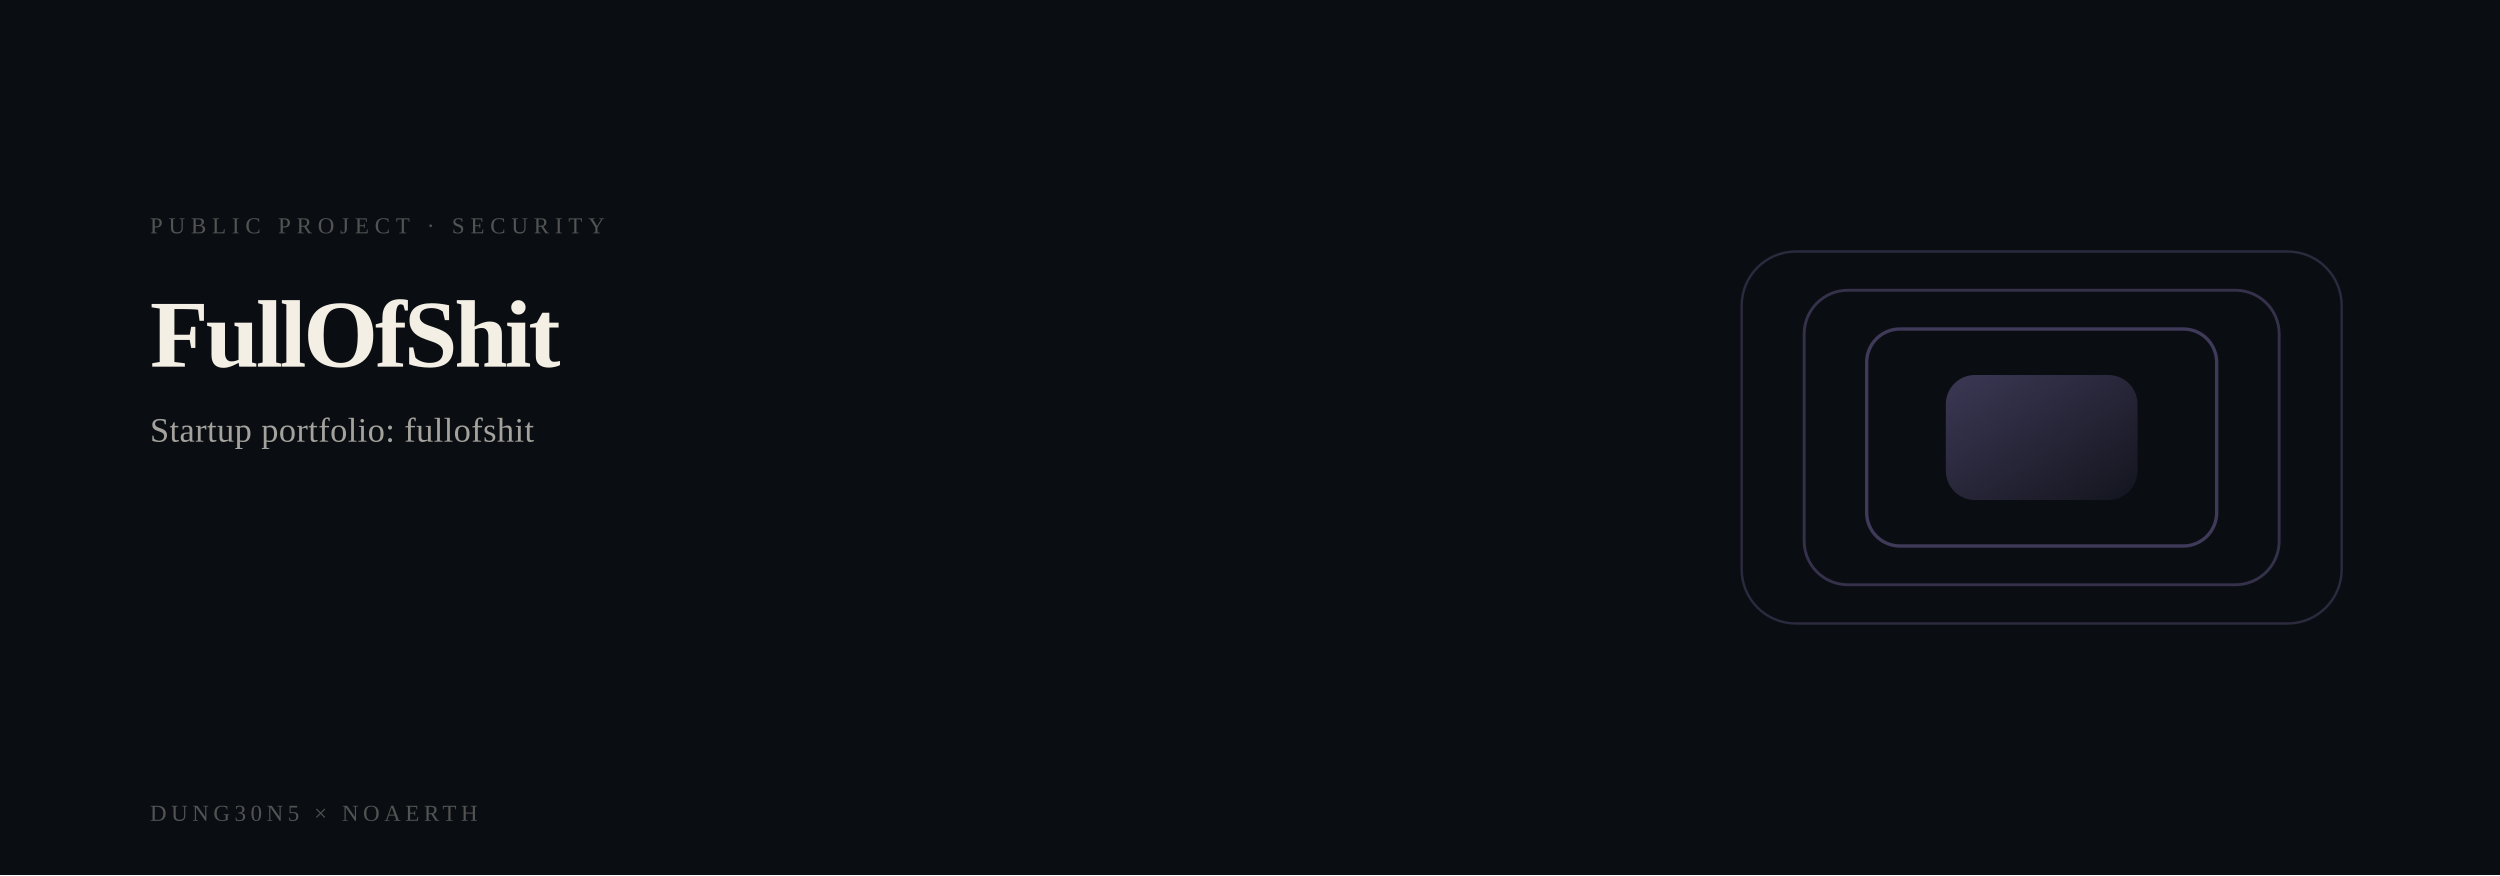
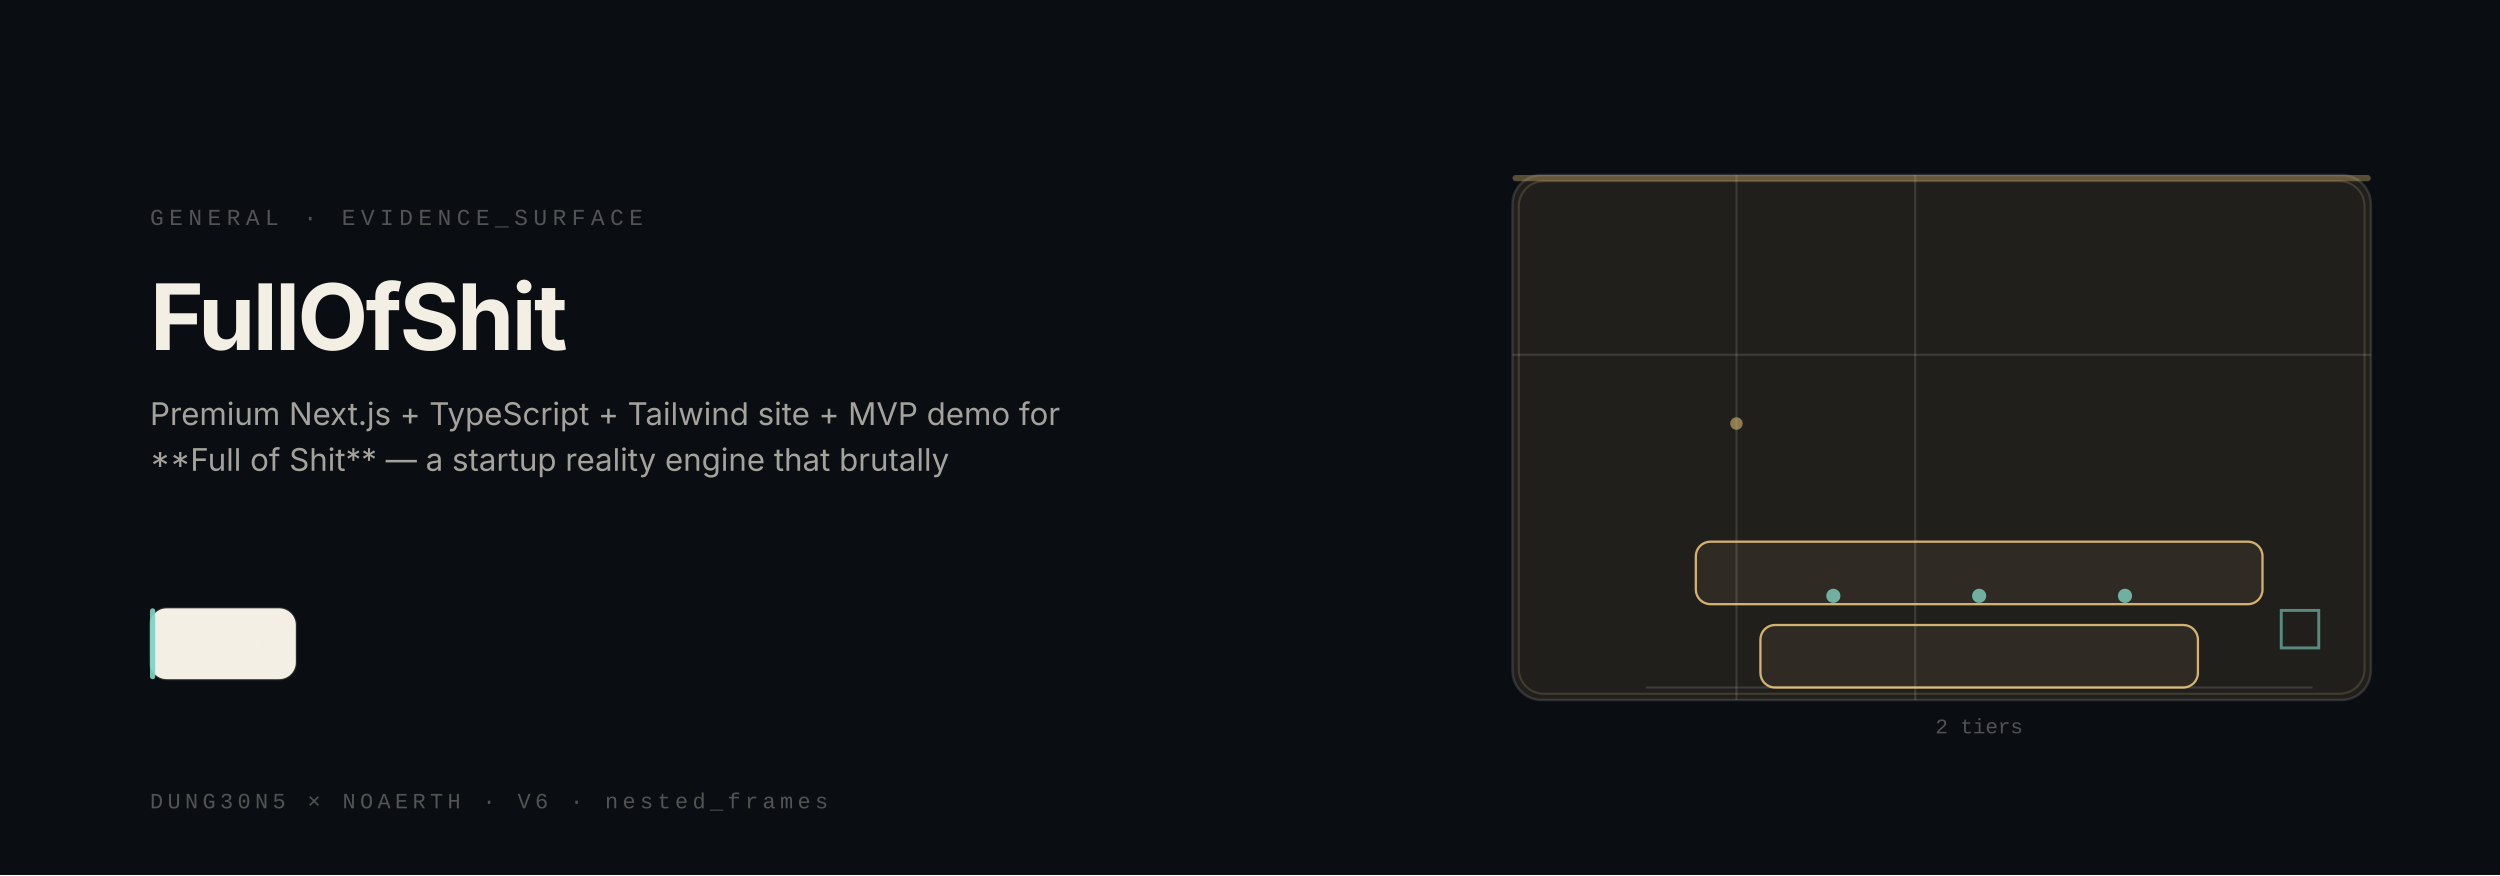
- <svg xmlns="http://www.w3.org/2000/svg" viewBox="0 0 1200 420" width="1200" height="420" role="img" aria-label="FullOfShit: nested policy frames with a visible boundary edge. Motion depicts policy surfaces assemble into a readable security posture.">
-   <defs>
-     <linearGradient id="hero-fullofshit-dark-a" x1="0" y1="0" x2="1" y2="1">
-       <stop offset="0" stop-color="#9d8bd6" stop-opacity="0.85" />
-       <stop offset="1" stop-color="#9d8bd6" stop-opacity="0.15" />
-     </linearGradient>
-   </defs>
+ <svg xmlns="http://www.w3.org/2000/svg" viewBox="0 0 1200 420" width="1200" height="420" role="img" aria-label="FullOfShit: claims stack into tiers, and evidence is carried up to be checked">
  <rect width="1200" height="420" fill="#0a0d12" />
-   <rect x="896" y="157.92" width="168" height="104.16" rx="16" fill="none" stroke="#9d8bd6" stroke-width="1.60" opacity="0.36" />
-   <rect x="866" y="139.32" width="228" height="141.36" rx="21" fill="none" stroke="#9d8bd6" stroke-width="1.38" opacity="0.29" />
-   <rect x="836" y="120.72" width="288" height="178.56" rx="26" fill="none" stroke="#9d8bd6" stroke-width="1.16" opacity="0.23" />
-   <rect x="934" y="180" width="92" height="60" rx="14" fill="url(#hero-fullofshit-dark-a)" opacity="0.40" />
-   <text x="72" y="112" fill="#f4efe44f" font-size="11" letter-spacing="2.8">PUBLIC PROJECT · SECURITY</text>
-   <text x="72" y="176" fill="#f4efe4" font-size="46" font-weight="660" letter-spacing="-1.4">FullOfShit</text>
-   <text x="72" y="212" fill="#f4efe4a8" font-size="16.5" letter-spacing="0.2">Startup portfolio: fullofshit</text>
-   <rect x="72" y="266" width="106" height="40" rx="9" fill="#f4efe4" fill-opacity="0.05" stroke="#f4efe424" stroke-width="1.1" opacity="0">
-     <animate attributeName="opacity" from="0" to="1" dur="0.5s" begin="0.50s" fill="freeze" />
-   </rect>
-   <rect x="72" y="266" width="2.5" height="40" rx="1.2" fill="#9d8bd6" opacity="0">
-     <animate attributeName="opacity" from="0" to="0.9" dur="0.5s" begin="0.50s" fill="freeze" />
-   </rect>
-   <text x="125" y="291" fill="#f4efe4" font-size="11.5" text-anchor="middle" font-family="ui-monospace,SFMono-Regular,Menlo,monospace" opacity="0">policy<animate attributeName="opacity" from="0" to="1" dur="0.5s" begin="0.65s" fill="freeze" />
-   </text>
-   <rect x="194" y="266" width="106" height="40" rx="9" fill="#f4efe4" fill-opacity="0.05" stroke="#f4efe424" stroke-width="1.1" opacity="0">
-     <animate attributeName="opacity" from="0" to="1" dur="0.5s" begin="1.00s" fill="freeze" />
-   </rect>
-   <rect x="194" y="266" width="2.5" height="40" rx="1.2" fill="#9d8bd6" opacity="0">
-     <animate attributeName="opacity" from="0" to="0.9" dur="0.5s" begin="1.00s" fill="freeze" />
-   </rect>
-   <text x="247" y="291" fill="#f4efe4" font-size="11.5" text-anchor="middle" font-family="ui-monospace,SFMono-Regular,Menlo,monospace" opacity="0">control<animate attributeName="opacity" from="0" to="1" dur="0.5s" begin="1.15s" fill="freeze" />
-   </text>
-   <rect x="316" y="266" width="106" height="40" rx="9" fill="#f4efe4" fill-opacity="0.05" stroke="#f4efe424" stroke-width="1.1" opacity="0">
-     <animate attributeName="opacity" from="0" to="1" dur="0.5s" begin="1.50s" fill="freeze" />
-   </rect>
-   <rect x="316" y="266" width="2.5" height="40" rx="1.2" fill="#e7c27a" opacity="0">
-     <animate attributeName="opacity" from="0" to="0.9" dur="0.5s" begin="1.50s" fill="freeze" />
-   </rect>
-   <text x="369" y="291" fill="#f4efe4" font-size="11.5" text-anchor="middle" font-family="ui-monospace,SFMono-Regular,Menlo,monospace" opacity="0">evidence<animate attributeName="opacity" from="0" to="1" dur="0.5s" begin="1.65s" fill="freeze" />
-   </text>
-   <text x="72" y="394" fill="#f4efe44f" font-size="11" letter-spacing="2.2">DUNG30N5 × NOAERTH</text>
+   <text x="72" y="108" font-family="ui-monospace, SFMono-Regular, Menlo, Monaco, Consolas, 'Liberation Mono', monospace" font-size="11" letter-spacing="2.6" fill="#f4efe44f">GENERAL · EVIDENCE_SURFACE</text>
+   <text x="72" y="168" font-family="-apple-system, BlinkMacSystemFont, 'Segoe UI', Inter, Helvetica, Arial, sans-serif" font-size="44" font-weight="660" letter-spacing="-1.2" fill="#f4efe4">FullOfShit</text>
+   <text x="72" y="204" font-family="-apple-system, BlinkMacSystemFont, 'Segoe UI', Inter, Helvetica, Arial, sans-serif" font-size="15" fill="#f4efe4a8">Premium Next.js + TypeScript + Tailwind site + MVP demo for</text>
+   <text x="72" y="226" font-family="-apple-system, BlinkMacSystemFont, 'Segoe UI', Inter, Helvetica, Arial, sans-serif" font-size="15" fill="#f4efe4a8">**Full of Shit** — a startup reality engine that brutally</text>
+   <rect x="72.0" y="292.0" width="70.0" height="34.0" rx="8" fill="#f4efe4" stroke="#f4efe424" stroke-width="1.1" />
+   <rect x="72.0" y="292.0" width="2.5" height="34.0" rx="1.2" fill="#7fd1c1" opacity="0.92" />
+   <text x="107.0" y="314" font-family="ui-monospace, SFMono-Regular, Menlo, Monaco, Consolas, 'Liberation Mono', monospace" font-size="11" fill="#f4efe4" fill-opacity="0.82" text-anchor="middle">general</text>
+   <rect x="726.0" y="84.0" width="412.0" height="252.0" rx="14" fill="#e7c27a" fill-opacity="0.10" />
+   <rect x="729.0" y="87.0" width="406.0" height="246.0" rx="12" fill="none" stroke="#e7c27a" stroke-width="1" stroke-opacity="0.18" />
+   <rect x="726.0" y="84.0" width="412.0" height="252.0" rx="14" fill="none" stroke="#f4efe424" stroke-width="1.2" />
+   <line x1="833.5" y1="84.0" x2="833.5" y2="336.0" stroke="#f4efe424" stroke-width="1" />
+   <line x1="919.3" y1="84.0" x2="919.3" y2="336.0" stroke="#f4efe424" stroke-width="1" />
+   <line x1="726.0" y1="170.3" x2="1138.0" y2="170.3" stroke="#f4efe424" stroke-width="1" />
+   <circle cx="833.5" cy="203.3" r="3" fill="#e7c27a" opacity="0.55" />
+   <rect x="726.0" y="84.0" width="412.0" height="3" rx="1.5" fill="#e7c27a" opacity="0.35" />
+   <path d="M1095.0 293.0 h18 v18 h-18 z" fill="none" stroke="#7fd1c1" stroke-width="1.4" opacity="0.6" />
+   <rect x="845.0" y="300.0" width="210.0" height="30" rx="7" fill="#e7c27a" fill-opacity="0.09" stroke="#e7c27a" stroke-width="1.1" opacity="0.9" />
+   <rect x="814.0" y="260.0" width="272.0" height="30" rx="7" fill="#e7c27a" fill-opacity="0.09" stroke="#e7c27a" stroke-width="1.1" opacity="0.9" />
+   <circle cx="880" cy="286" r="3.4" fill="#7fd1c1" opacity="0.8" />
+   <circle cx="950" cy="286" r="3.4" fill="#7fd1c1" opacity="0.8" />
+   <circle cx="1020" cy="286" r="3.4" fill="#7fd1c1" opacity="0.8" />
+   <line x1="790" y1="330" x2="1110" y2="330" stroke="#f4efe424" stroke-width="1" />
+   <text x="950" y="352" font-family="ui-monospace, SFMono-Regular, Menlo, Monaco, Consolas, 'Liberation Mono', monospace" font-size="10" fill="#f4efe44f" text-anchor="middle">2 tiers</text>
+   <text x="72" y="388" font-family="ui-monospace, SFMono-Regular, Menlo, Monaco, Consolas, 'Liberation Mono', monospace" font-size="10.5" letter-spacing="2.1" fill="#f4efe44f">DUNG30N5 × NOAERTH · V6 · nested_frames</text>
</svg>
